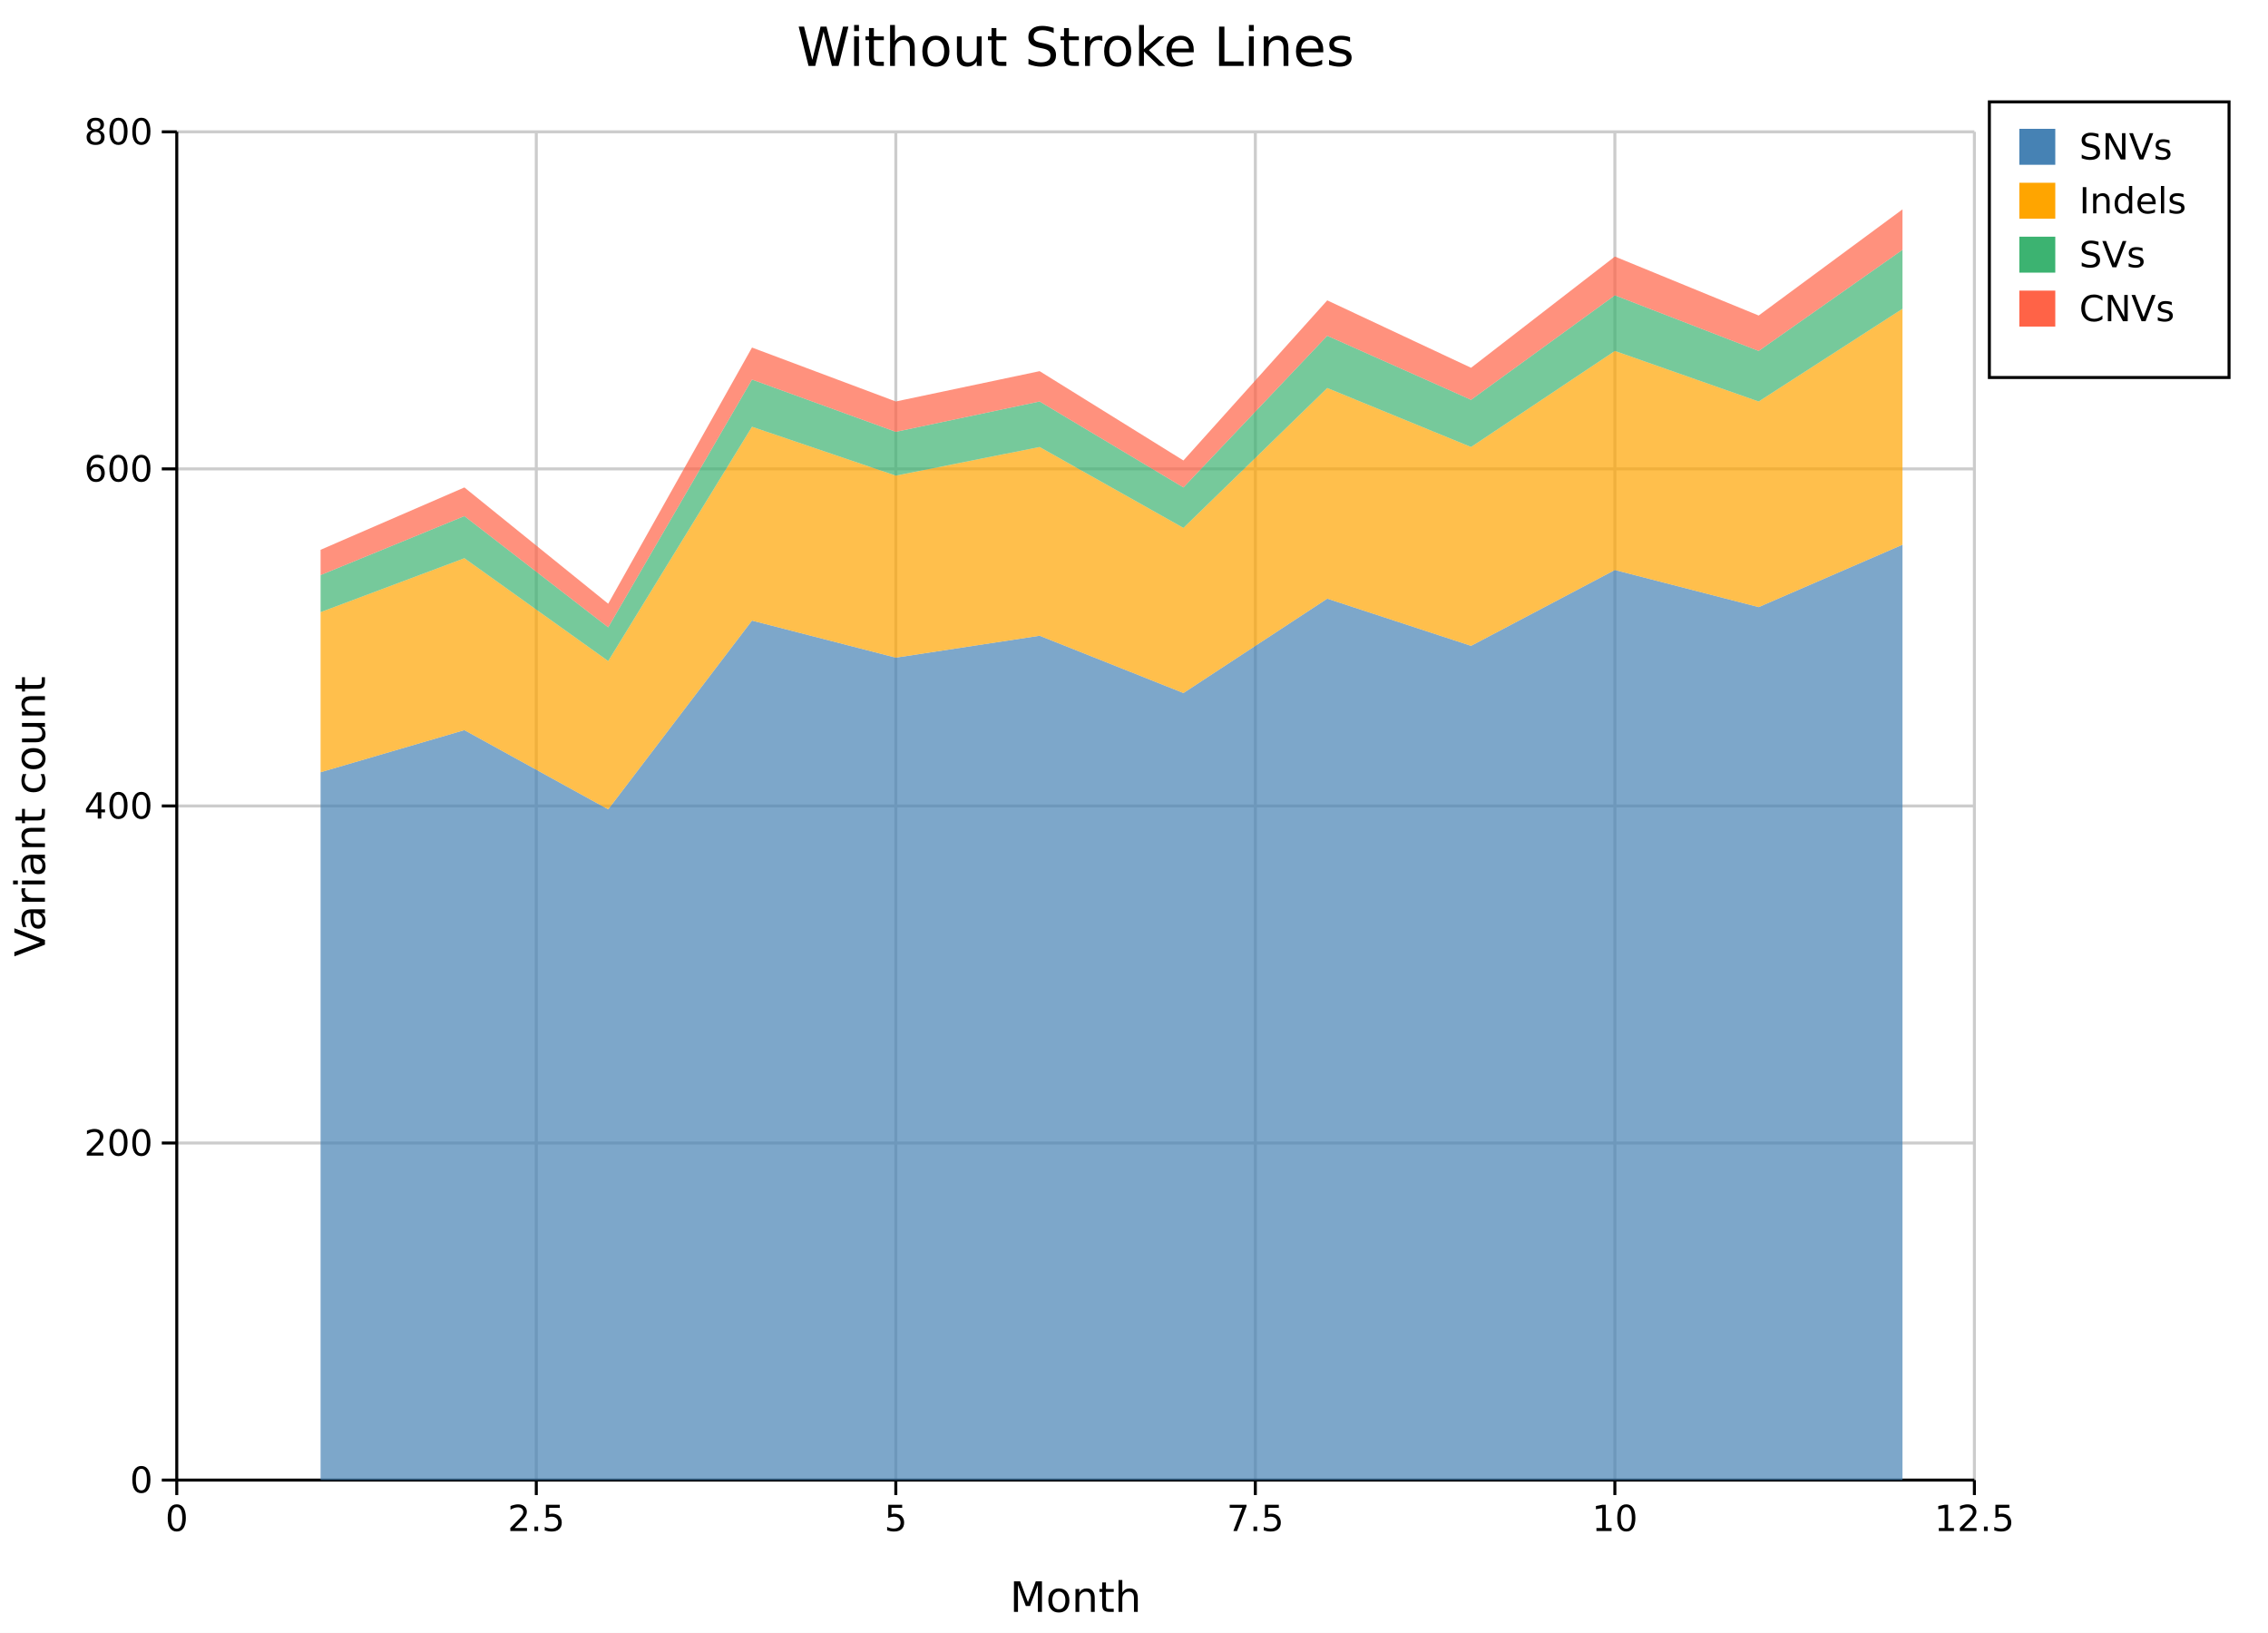
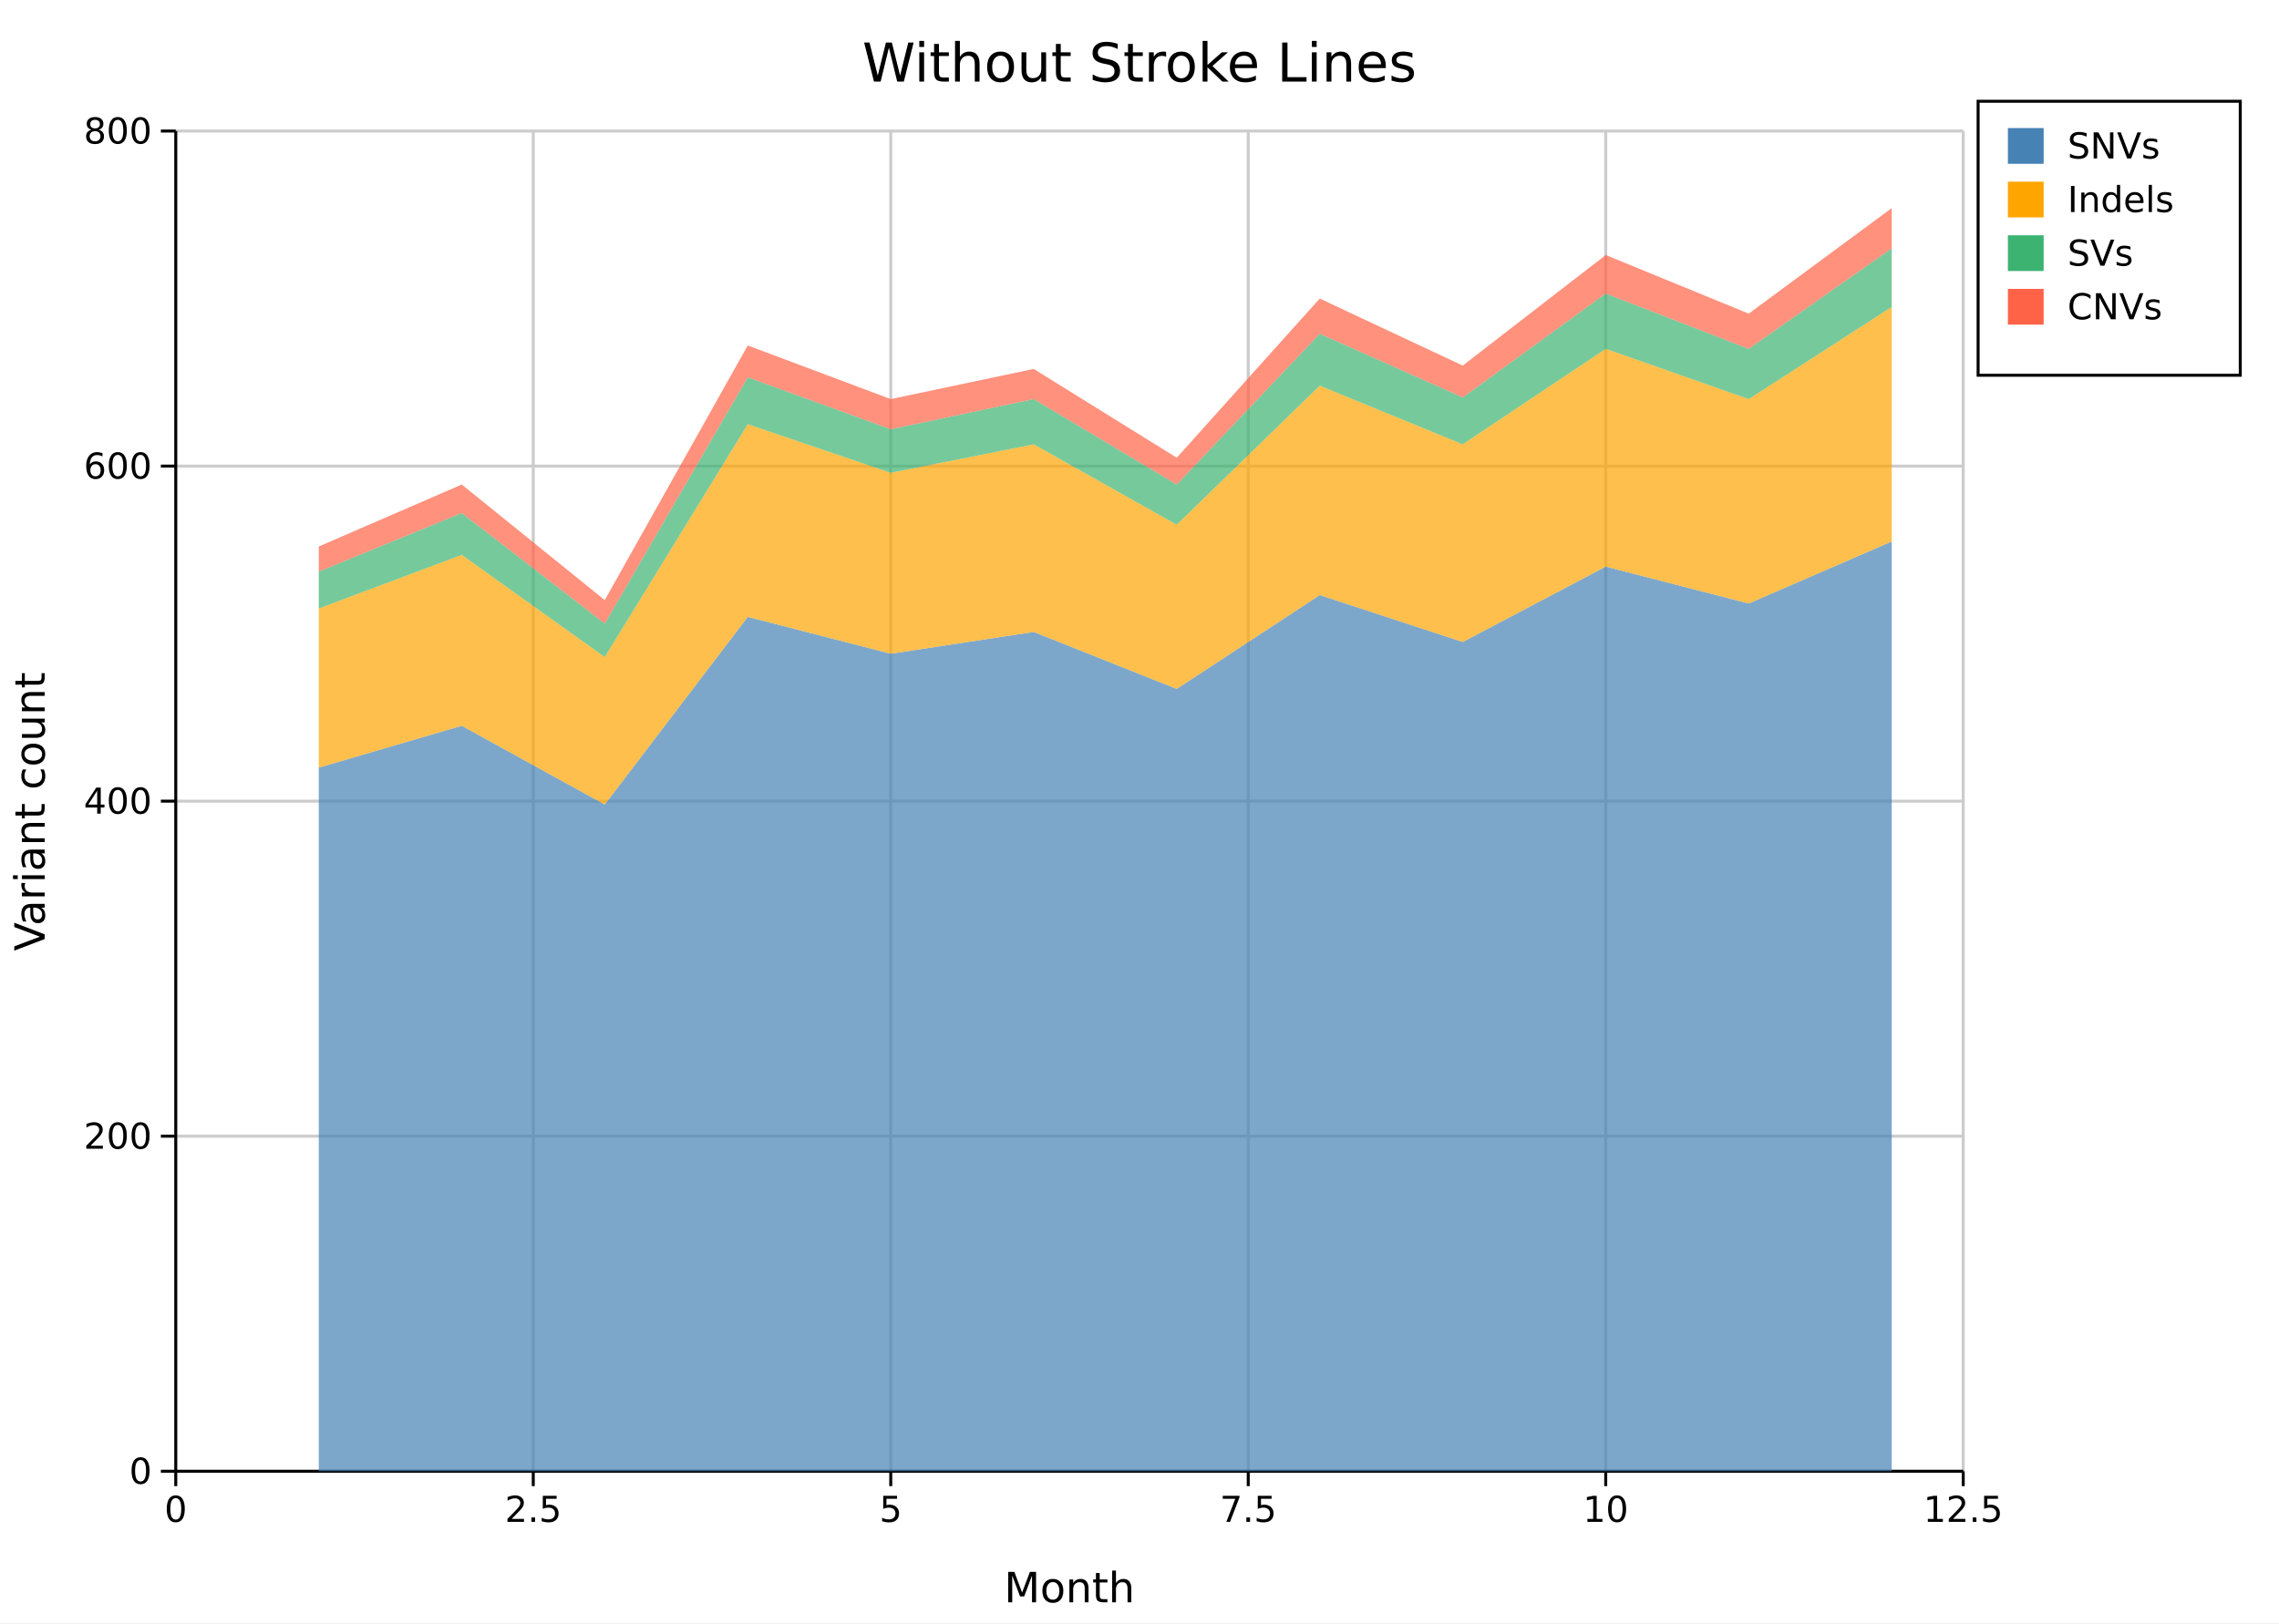
- <svg xmlns="http://www.w3.org/2000/svg" width="757" height="545" font-family="DejaVu Sans, Liberation Sans, Arial, sans-serif" fill="black">
+ <svg xmlns="http://www.w3.org/2000/svg" width="765" height="545" font-family="DejaVu Sans, Liberation Sans, Arial, sans-serif" fill="black">
  <rect width="100%" height="100%" fill="white" />
  <defs>
    <clipPath id="kuva-clip-2">
      <rect x="59" y="44" width="600" height="450" />
    </clipPath>
  </defs>
  <line x1="179" y1="44" x2="179" y2="494" stroke="#cccccc" stroke-width="1" />
  <line x1="299" y1="44" x2="299" y2="494" stroke="#cccccc" stroke-width="1" />
  <line x1="419" y1="44" x2="419" y2="494" stroke="#cccccc" stroke-width="1" />
  <line x1="539" y1="44" x2="539" y2="494" stroke="#cccccc" stroke-width="1" />
  <line x1="659" y1="44" x2="659" y2="494" stroke="#cccccc" stroke-width="1" />
  <line x1="59" y1="381.5" x2="659" y2="381.5" stroke="#cccccc" stroke-width="1" />
  <line x1="59" y1="269" x2="659" y2="269" stroke="#cccccc" stroke-width="1" />
  <line x1="59" y1="156.5" x2="659" y2="156.5" stroke="#cccccc" stroke-width="1" />
  <line x1="59" y1="44" x2="659" y2="44" stroke="#cccccc" stroke-width="1" />
  <line x1="59" y1="494" x2="659" y2="494" stroke="#000000" stroke-width="1" />
  <line x1="59" y1="44" x2="59" y2="494" stroke="#000000" stroke-width="1" />
  <line x1="59" y1="494" x2="59" y2="499" stroke="#000000" stroke-width="1" />
  <text x="59" y="511" font-size="12" text-anchor="middle">0</text>
  <line x1="179" y1="494" x2="179" y2="499" stroke="#000000" stroke-width="1" />
  <text x="179" y="511" font-size="12" text-anchor="middle">2.5</text>
  <line x1="299" y1="494" x2="299" y2="499" stroke="#000000" stroke-width="1" />
  <text x="299" y="511" font-size="12" text-anchor="middle">5</text>
  <line x1="419" y1="494" x2="419" y2="499" stroke="#000000" stroke-width="1" />
  <text x="419" y="511" font-size="12" text-anchor="middle">7.5</text>
  <line x1="539" y1="494" x2="539" y2="499" stroke="#000000" stroke-width="1" />
  <text x="539" y="511" font-size="12" text-anchor="middle">10</text>
  <line x1="659" y1="494" x2="659" y2="499" stroke="#000000" stroke-width="1" />
  <text x="659" y="511" font-size="12" text-anchor="middle">12.5</text>
  <line x1="54" y1="494" x2="59" y2="494" stroke="#000000" stroke-width="1" />
  <text x="51" y="498.2" font-size="12" text-anchor="end">0</text>
  <line x1="54" y1="381.5" x2="59" y2="381.5" stroke="#000000" stroke-width="1" />
  <text x="51" y="385.7" font-size="12" text-anchor="end">200</text>
  <line x1="54" y1="269" x2="59" y2="269" stroke="#000000" stroke-width="1" />
  <text x="51" y="273.2" font-size="12" text-anchor="end">400</text>
  <line x1="54" y1="156.5" x2="59" y2="156.5" stroke="#000000" stroke-width="1" />
  <text x="51" y="160.7" font-size="12" text-anchor="end">600</text>
  <line x1="54" y1="44" x2="59" y2="44" stroke="#000000" stroke-width="1" />
  <text x="51" y="48.2" font-size="12" text-anchor="end">800</text>
  <text x="359" y="538" font-size="14" text-anchor="middle">Month</text>
  <text x="15" y="272.5" font-size="14" text-anchor="middle" transform="rotate(-90,15,272.5)">Variant count</text>
-   <text x="359" y="22" font-size="18" text-anchor="middle">Without Stroke Lines</text>
+   <text x="382.5" y="27.4" font-size="18" text-anchor="middle">Without Stroke Lines</text>
  <g clip-path="url(#kuva-clip-2)">
    <path d="M 107.0 257.75 L 155.0 243.69 L 203.0 270.13 L 251.0 207.13 L 299.0 219.5 L 347.0 212.19 L 395.0 231.31 L 443.0 199.81 L 491.0 215.56 L 539.0 190.25 L 587.0 202.63 L 635.0 181.81 L 635.0 494.0 L 587.0 494.0 L 539.0 494.0 L 491.0 494.0 L 443.0 494.0 L 395.0 494.0 L 347.0 494.0 L 299.0 494.0 L 251.0 494.0 L 203.0 494.0 L 155.0 494.0 L 107.0 494.0 Z" stroke="none" stroke-width="0" fill="#4682b4" fill-opacity="0.7" />
    <path d="M 107.0 204.31 L 155.0 186.31 L 203.0 220.63 L 251.0 142.44 L 299.0 158.75 L 347.0 149.19 L 395.0 176.19 L 443.0 129.5 L 491.0 149.19 L 539.0 117.13 L 587.0 134.0 L 635.0 103.06 L 635.0 181.81 L 587.0 202.63 L 539.0 190.25 L 491.0 215.56 L 443.0 199.81 L 395.0 231.31 L 347.0 212.19 L 299.0 219.5 L 251.0 207.13 L 203.0 270.13 L 155.0 243.69 L 107.0 257.75 Z" stroke="none" stroke-width="0" fill="#ffa500" fill-opacity="0.7" />
    <path d="M 107.0 191.94 L 155.0 172.25 L 203.0 209.38 L 251.0 126.69 L 299.0 144.13 L 347.0 134.0 L 395.0 162.69 L 443.0 112.06 L 491.0 133.44 L 539.0 98.56 L 587.0 117.13 L 635.0 83.38 L 635.0 103.06 L 587.0 134.0 L 539.0 117.13 L 491.0 149.19 L 443.0 129.5 L 395.0 176.19 L 347.0 149.19 L 299.0 158.75 L 251.0 142.44 L 203.0 220.63 L 155.0 186.31 L 107.0 204.31 Z" stroke="none" stroke-width="0" fill="mediumseagreen" fill-opacity="0.7" />
    <path d="M 107.0 183.5 L 155.0 162.69 L 203.0 201.5 L 251.0 116.0 L 299.0 134.0 L 347.0 123.88 L 395.0 153.69 L 443.0 100.25 L 491.0 122.75 L 539.0 85.63 L 587.0 105.31 L 635.0 69.88 L 635.0 83.38 L 587.0 117.13 L 539.0 98.56 L 491.0 133.44 L 443.0 112.06 L 395.0 162.69 L 347.0 134.0 L 299.0 144.13 L 251.0 126.69 L 203.0 209.38 L 155.0 172.25 L 107.0 191.94 Z" stroke="none" stroke-width="0" fill="#ff6347" fill-opacity="0.7" />
  </g>
-   <rect x="664" y="34" width="80" height="92" fill="#ffffff" />
-   <rect x="664" y="34" width="80" height="92" fill="none" stroke="#000000" stroke-width="1" />
+   <rect x="664" y="34" width="88" height="92" fill="#ffffff" />
+   <rect x="664" y="34" width="88" height="92" fill="none" stroke="#000000" stroke-width="1" />
  <text x="694" y="53.2" font-size="12" text-anchor="start">SNVs</text>
  <rect x="674" y="43" width="12" height="12" fill="#4682b4" />
  <text x="694" y="71.2" font-size="12" text-anchor="start">Indels</text>
  <rect x="674" y="61" width="12" height="12" fill="#ffa500" />
  <text x="694" y="89.2" font-size="12" text-anchor="start">SVs</text>
  <rect x="674" y="79" width="12" height="12" fill="mediumseagreen" />
  <text x="694" y="107.2" font-size="12" text-anchor="start">CNVs</text>
  <rect x="674" y="97" width="12" height="12" fill="#ff6347" />
</svg>
